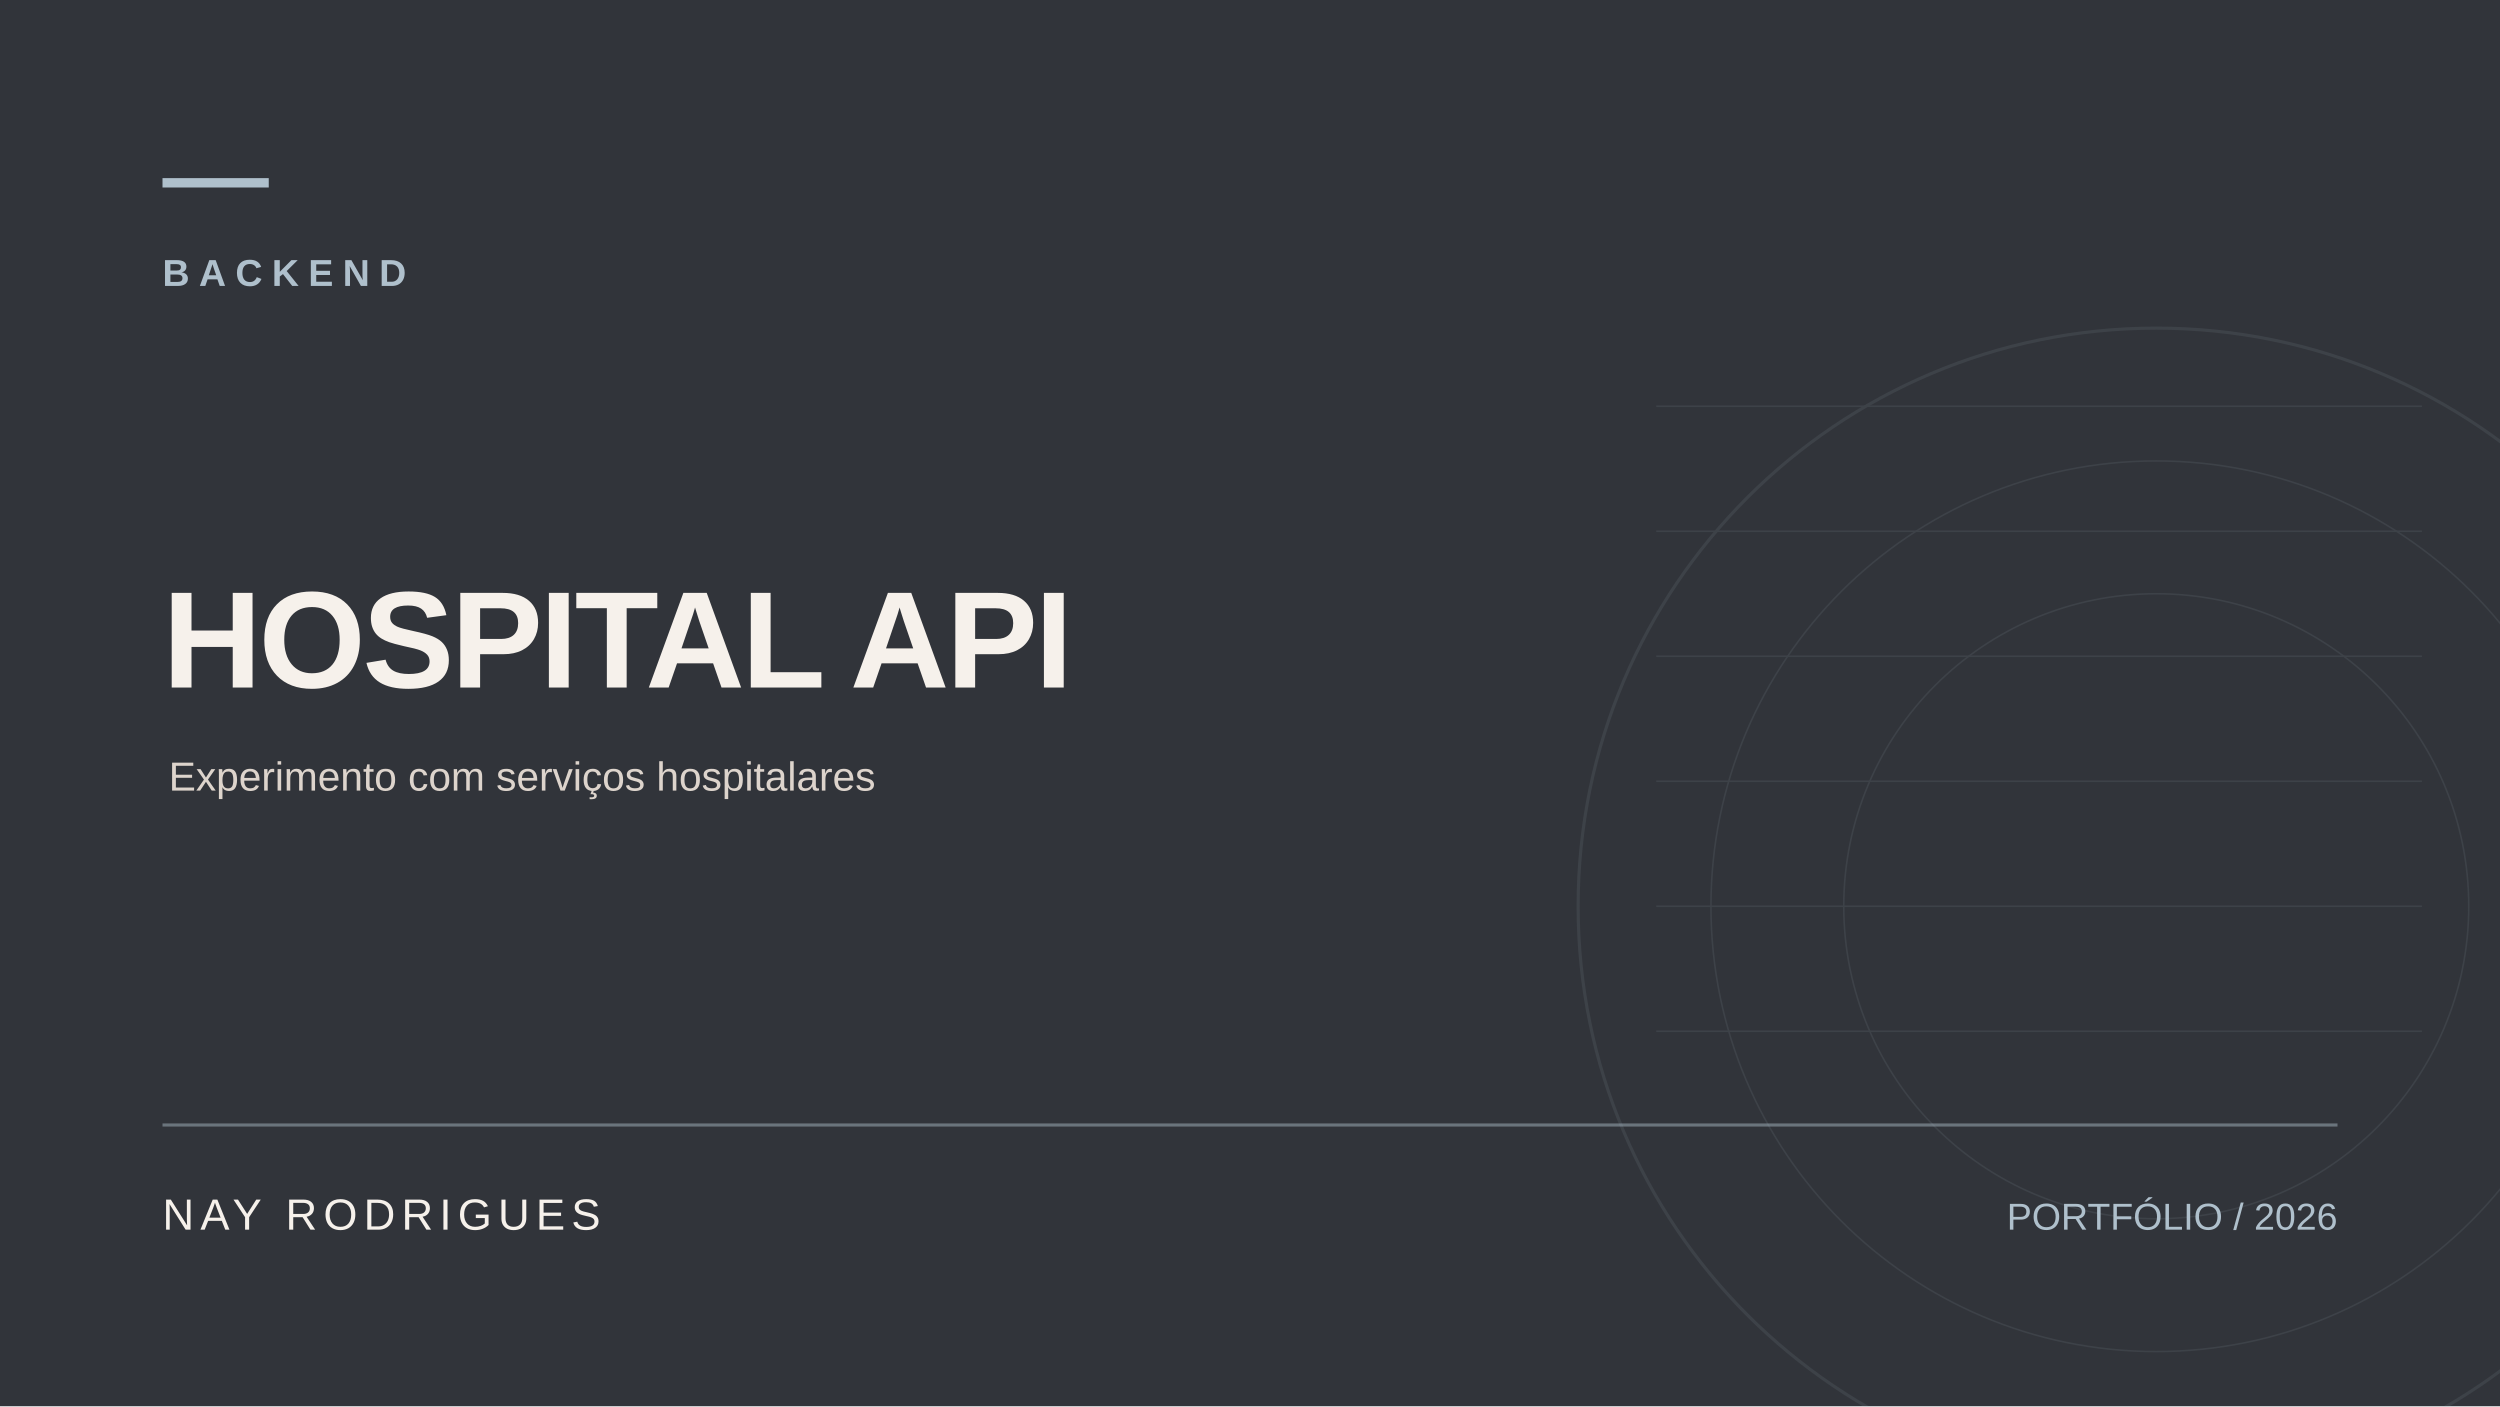
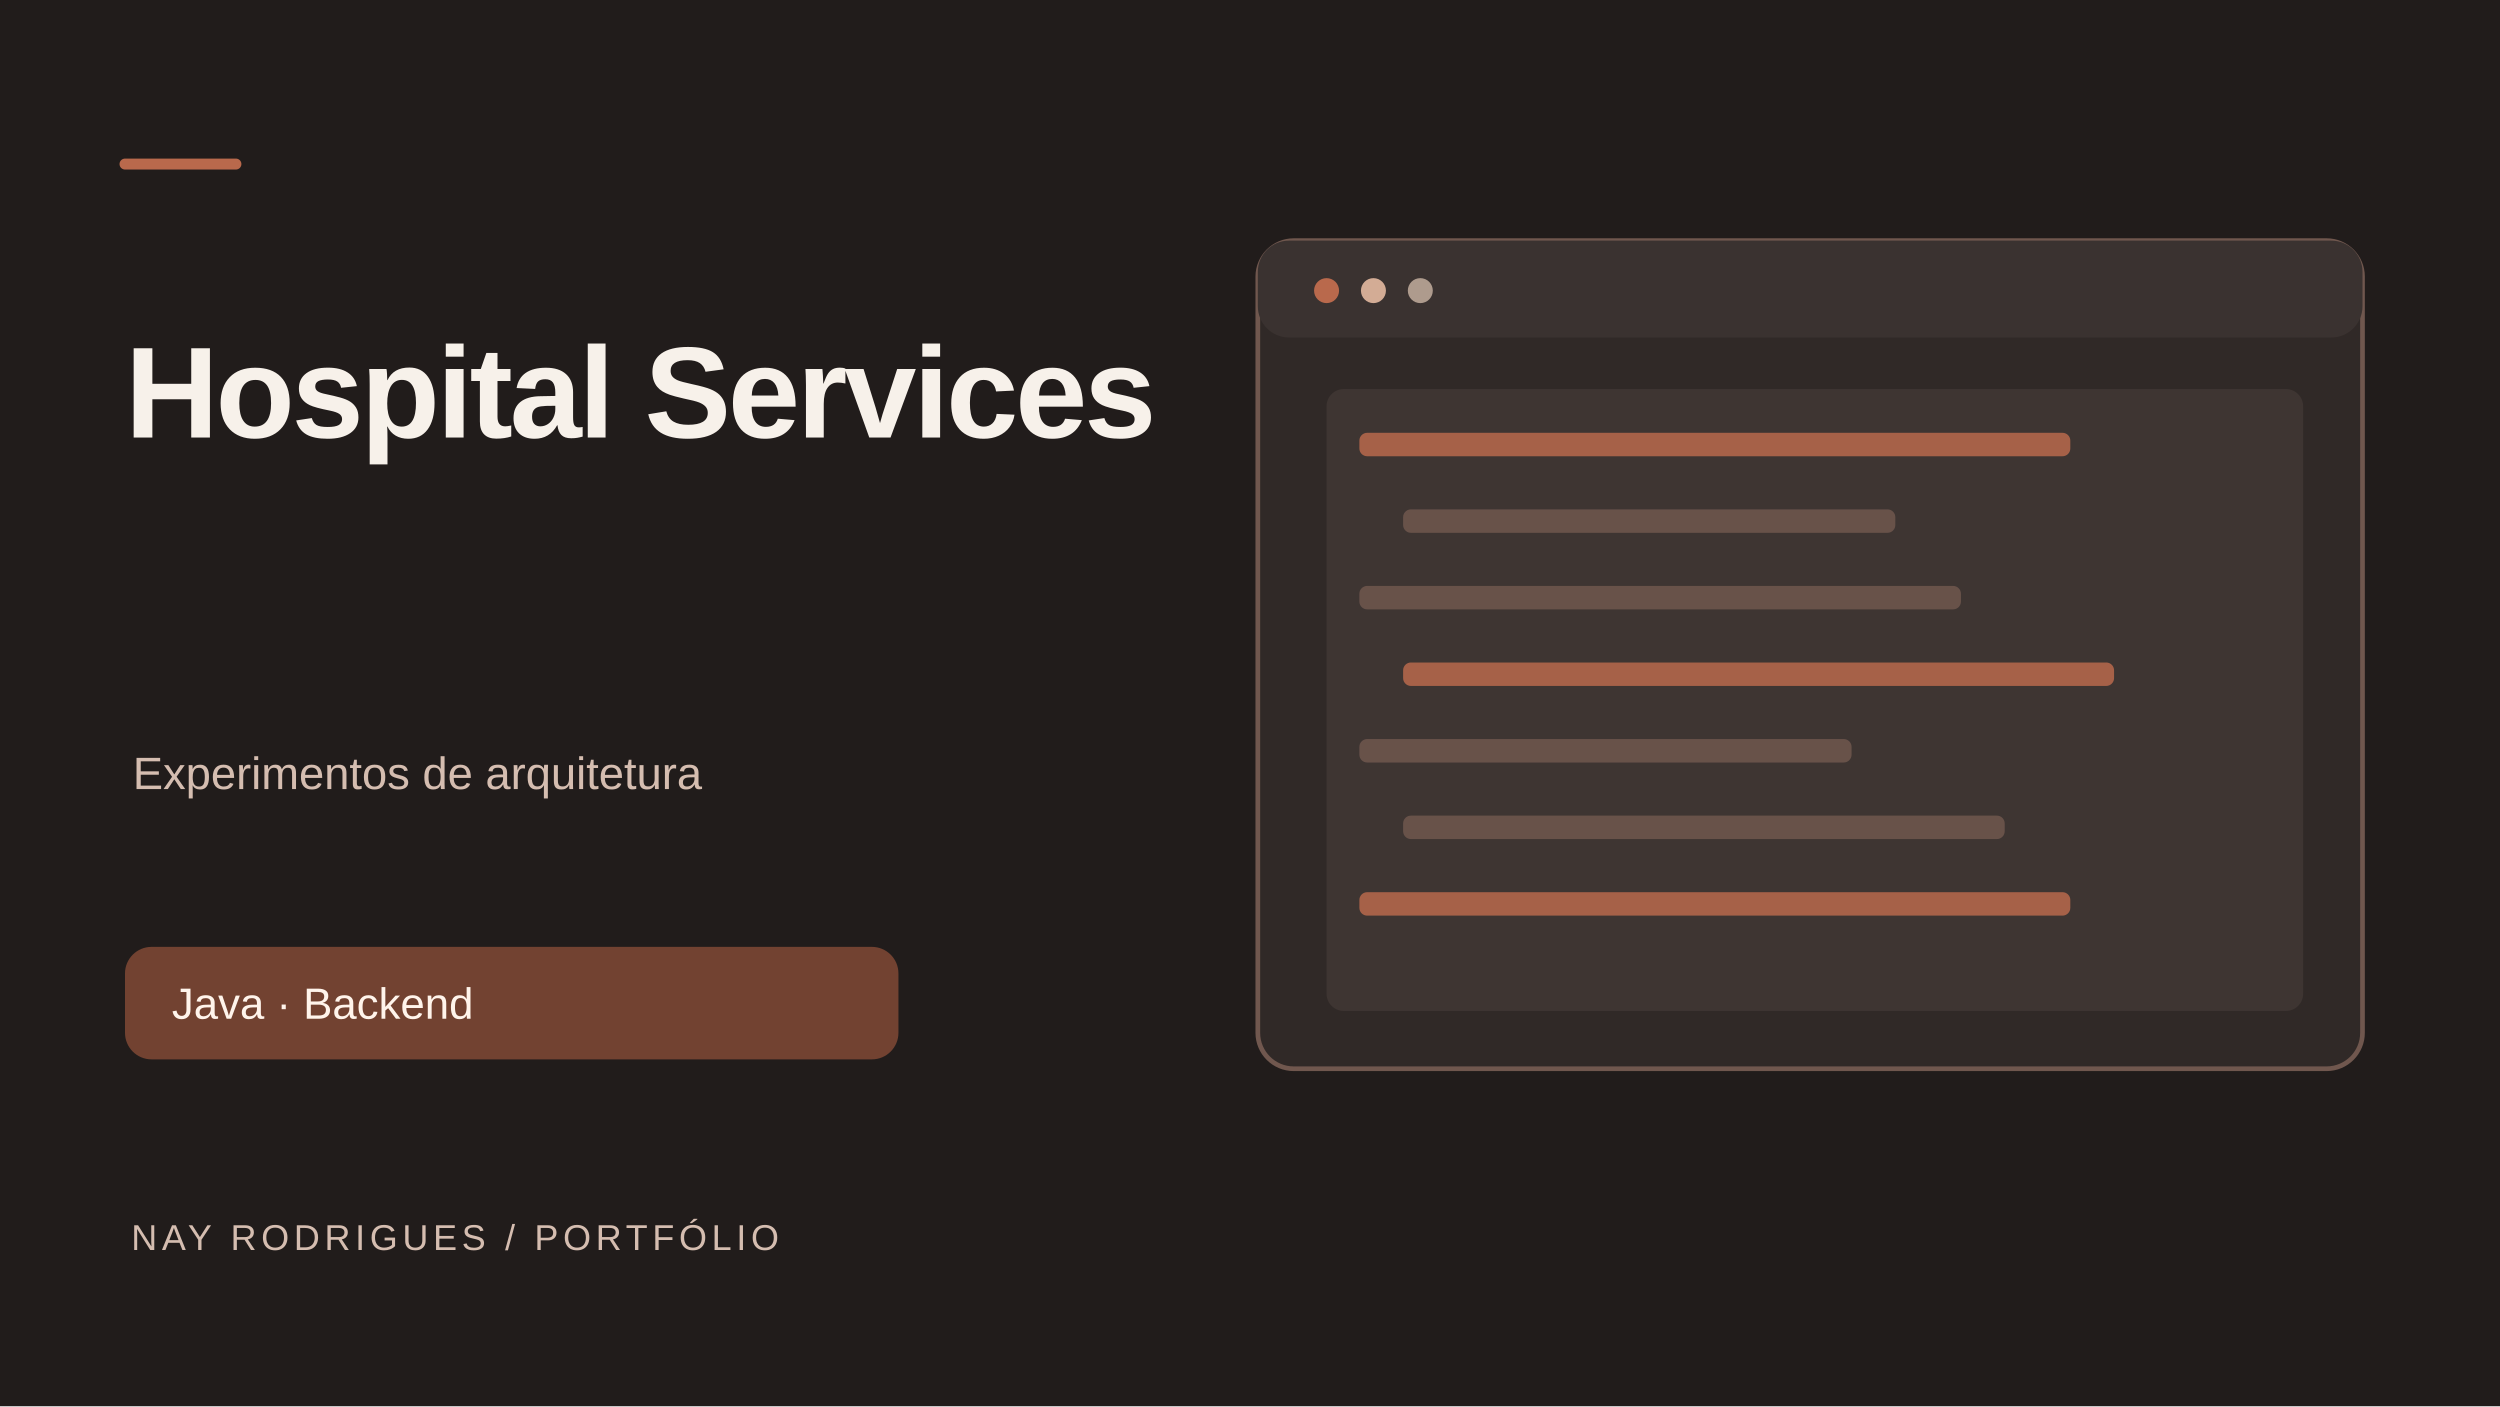
<svg xmlns="http://www.w3.org/2000/svg" width="1600" height="900" viewBox="0 0 1600 900">
-   <rect width="1600" height="900" fill="#31343A" />
-   <g opacity=".1" stroke="#AFC0CC" fill="none">
-     <circle cx="1380" cy="580" r="370" stroke-width="2" />
-     <circle cx="1380" cy="580" r="285" />
-     <circle cx="1380" cy="580" r="200" />
-     <path d="M1060 260 H1550 M1060 340 H1550 M1060 420 H1550 M1060 500 H1550 M1060 580 H1550 M1060 660 H1550" />
-   </g>
-   <rect x="104" y="114" width="68" height="6" fill="#AFC0CC" />
-   <text x="104" y="183" fill="#AFC0CC" font-family="Arial,Helvetica,sans-serif" font-size="24" font-weight="600" letter-spacing="6">BACKEND</text>
-   <text x="104" y="440" fill="#F6F1EB" font-family="Arial,Helvetica,sans-serif" font-size="88" font-weight="700" letter-spacing="-2">HOSPITAL API</text>
-   <text x="108" y="506" fill="#DDD4CC" font-family="Arial,Helvetica,sans-serif" font-size="26">Experimento com serviços hospitalares</text>
-   <path d="M104 720 H1496" stroke="#AFC0CC" stroke-width="2" opacity=".45" />
-   <text x="104" y="787" fill="#F6F1EB" font-family="Arial,Helvetica,sans-serif" font-size="28" letter-spacing="4">NAY RODRIGUES</text>
-   <text x="1496" y="787" text-anchor="end" fill="#AFC0CC" font-family="Arial,Helvetica,sans-serif" font-size="24">PORTFÓLIO / 2026</text>
+   <rect width="1600" height="900" fill="#211C1B" />
+   <path d="M80 105 H151" stroke="#B9694C" stroke-width="7" stroke-linecap="round" />
+   <text x="80" y="280" font-family="Arial,sans-serif" font-size="83" font-weight="700" letter-spacing="-2" fill="#F7F1EA">Hospital Services</text>
+   <text x="85" y="505" font-family="Arial,sans-serif" font-size="29" fill="#D5BDB0">Experimentos de arquitetura</text>
+   <rect x="80" y="606" width="495" height="72" rx="17" fill="#724231" />
+   <text x="110" y="652" font-family="Arial,sans-serif" font-size="28" fill="#FFF4EB">Java · Backend</text>
+   <text x="84" y="800" font-size="23" letter-spacing="3" font-family="Arial,sans-serif" fill="#D5BDB0">NAY RODRIGUES / PORTFÓLIO</text>
+   <rect x="805" y="154" width="707" height="530" rx="23" fill="#302927" stroke="#70574E" stroke-width="3" />
+   <rect x="805" y="154" width="707" height="62" rx="20" fill="#3A3230" />
+   <circle cx="849" cy="186" r="8" fill="#B9694C" />
+   <circle cx="879" cy="186" r="8" fill="#D3AC95" />
+   <circle cx="909" cy="186" r="8" fill="#AE9B8D" />
+   <rect x="849" y="249" width="625" height="398" rx="11" fill="#3E3532" />
+   <rect x="870" y="277" width="455" height="15" rx="5" fill="#B9694C" opacity=".85" />
+   <rect x="898" y="326" width="315" height="15" rx="5" fill="#70574E" opacity=".85" />
+   <rect x="870" y="375" width="385" height="15" rx="5" fill="#70574E" opacity=".85" />
+   <rect x="898" y="424" width="455" height="15" rx="5" fill="#B9694C" opacity=".85" />
+   <rect x="870" y="473" width="315" height="15" rx="5" fill="#70574E" opacity=".85" />
+   <rect x="898" y="522" width="385" height="15" rx="5" fill="#70574E" opacity=".85" />
+   <rect x="870" y="571" width="455" height="15" rx="5" fill="#B9694C" opacity=".85" />
</svg>
